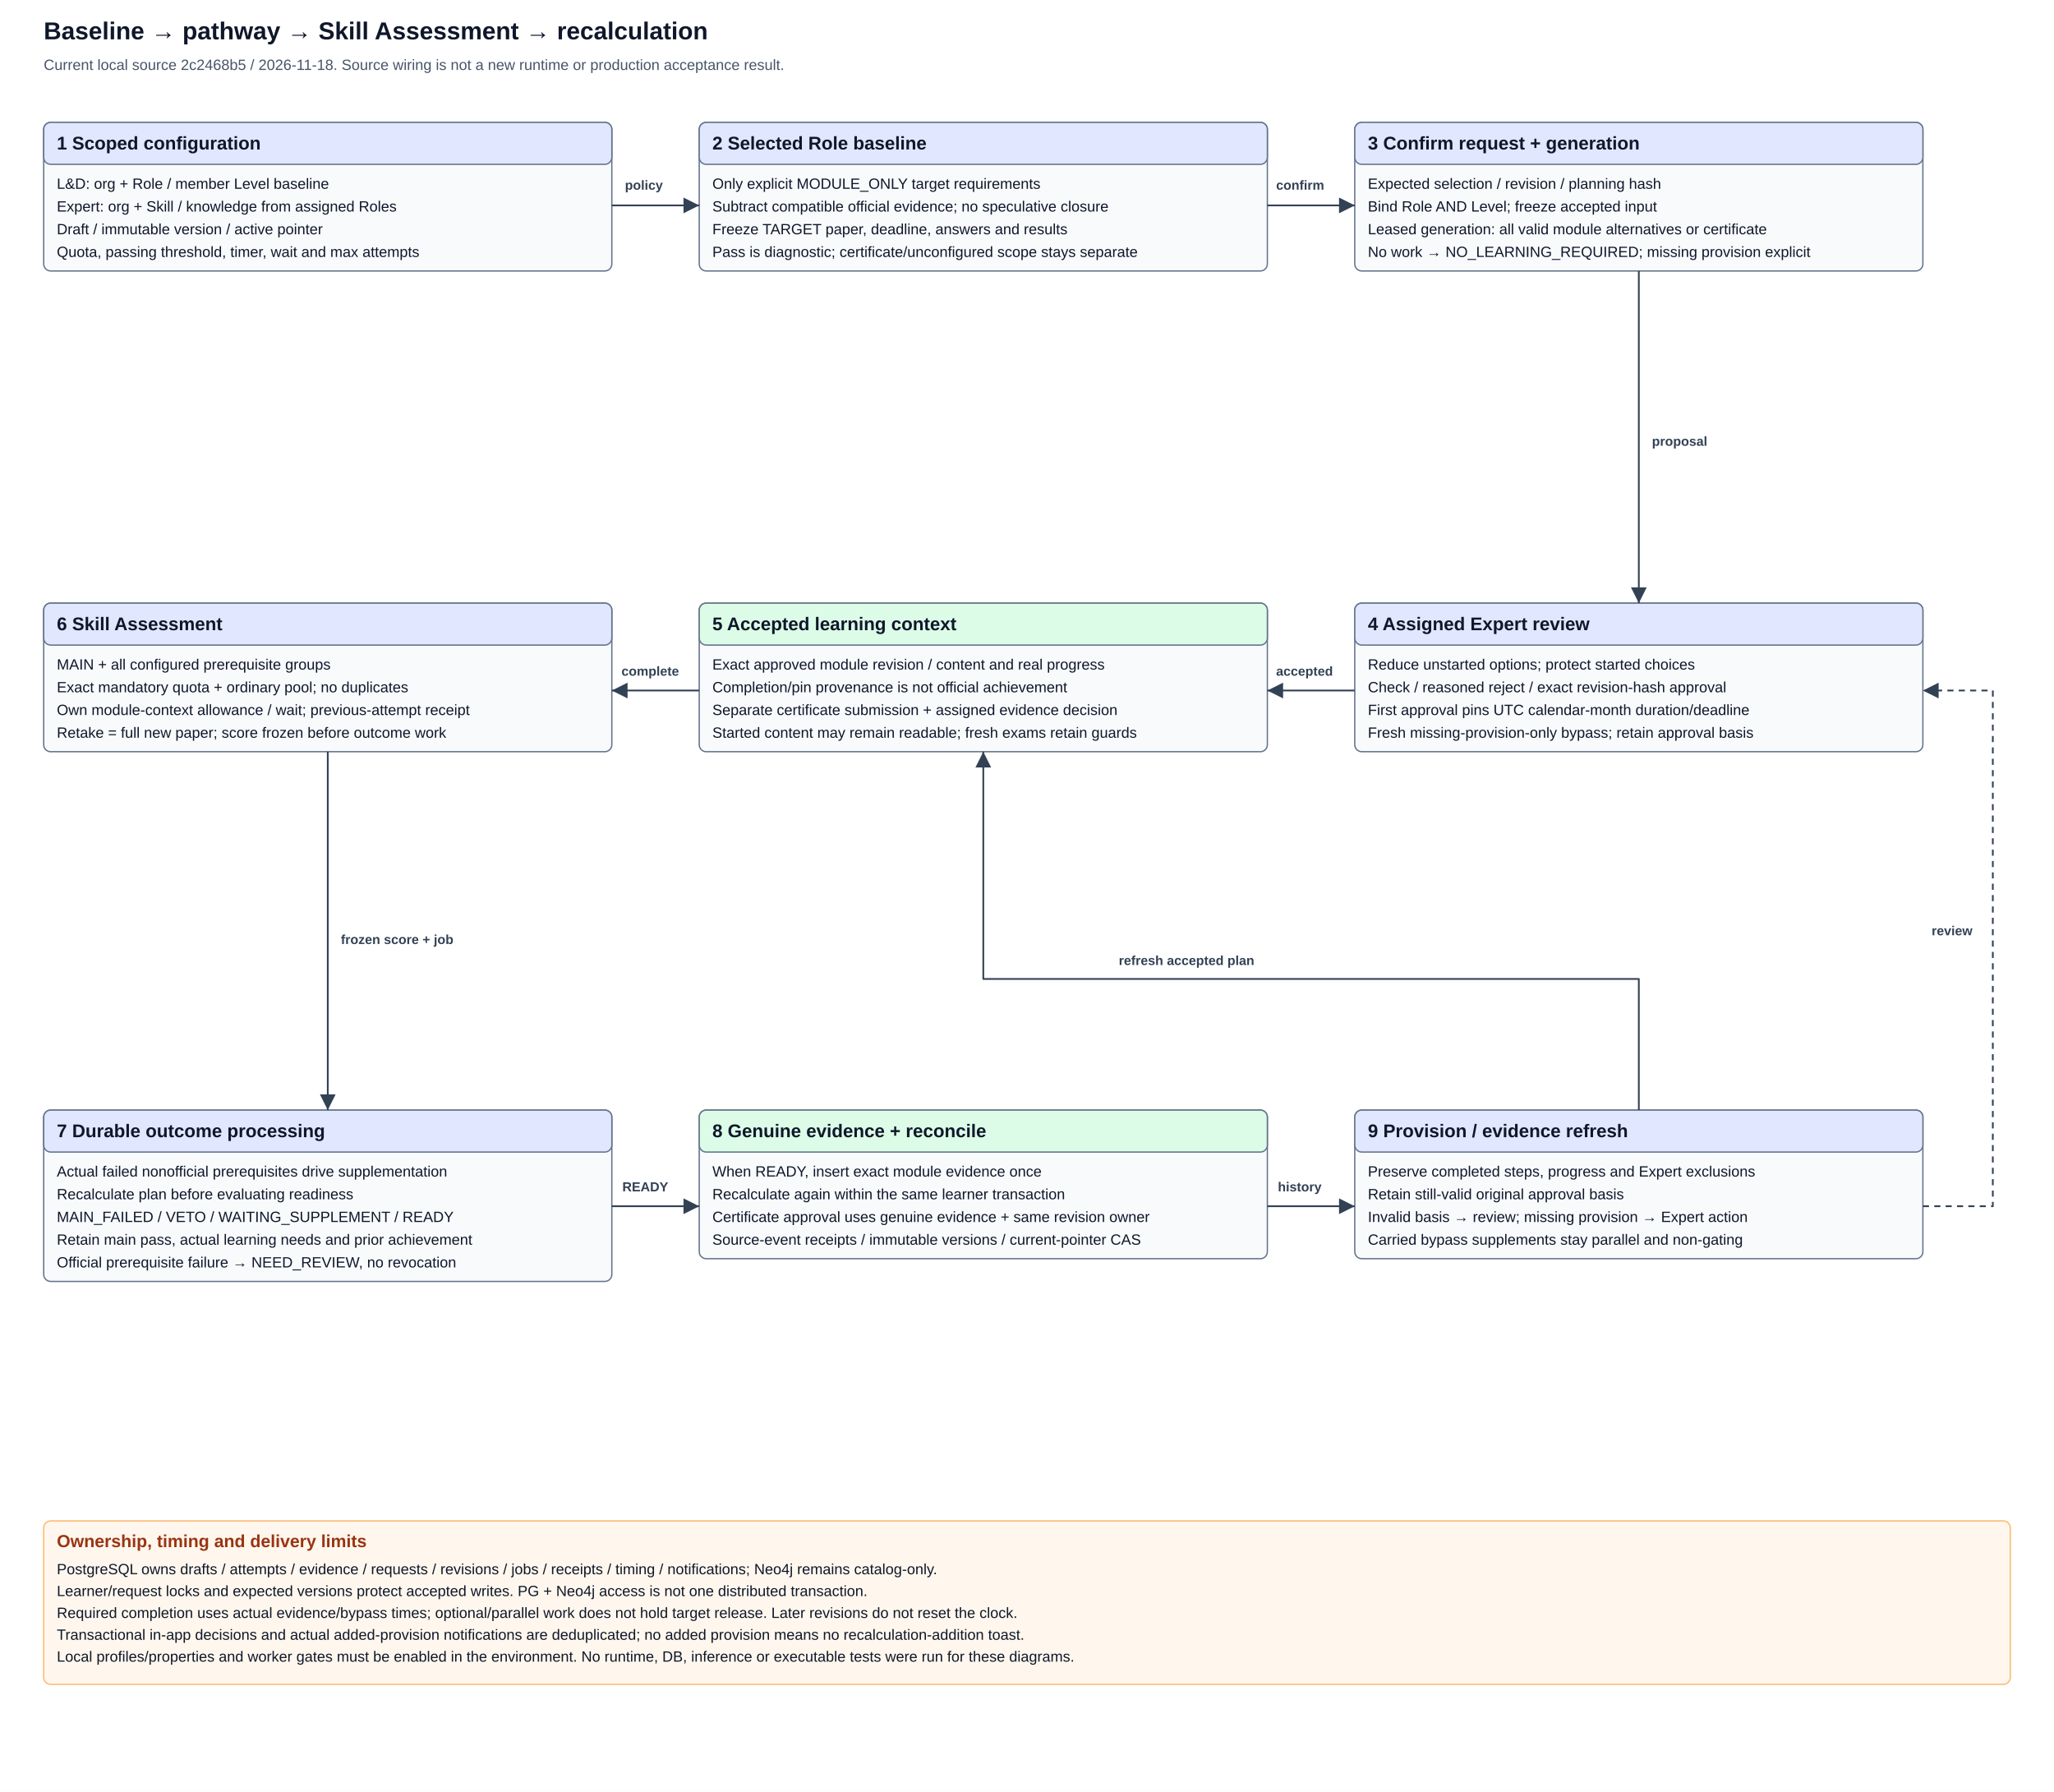
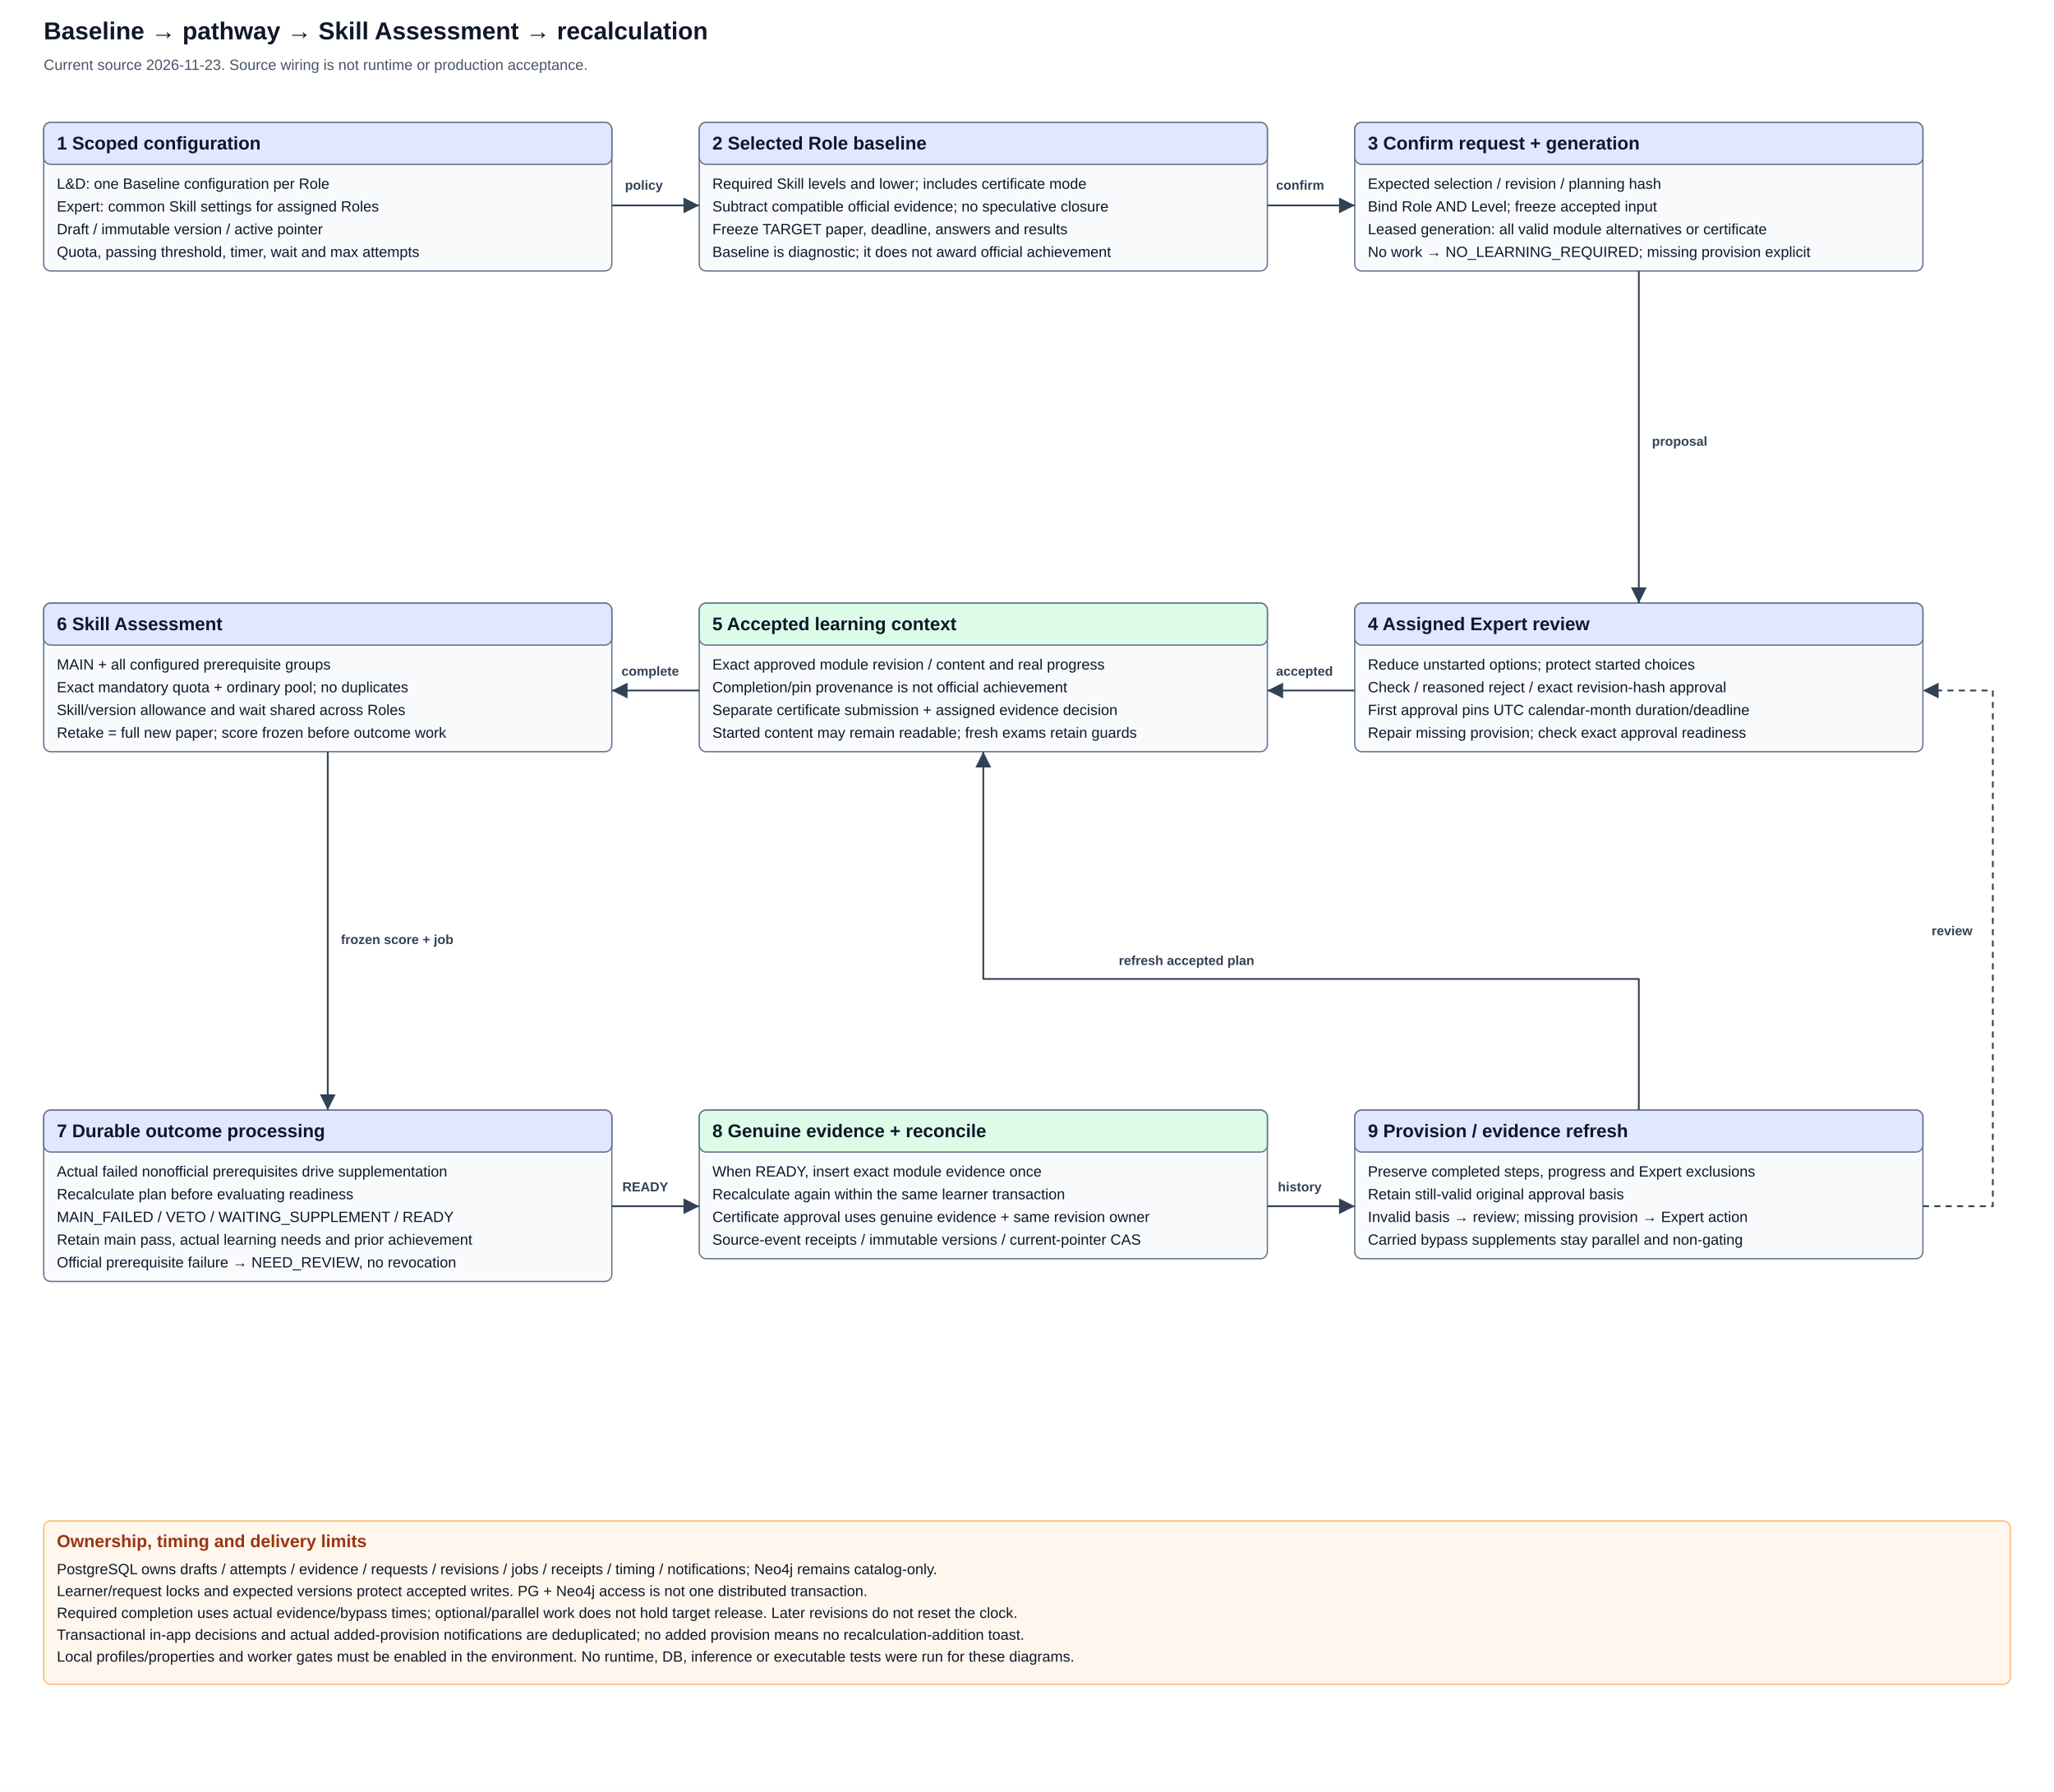
<svg xmlns="http://www.w3.org/2000/svg" width="2350" height="2050" viewBox="0 0 2350 2050" font-family="Segoe UI,Arial,sans-serif">
  <defs>
    <marker id="arr" markerWidth="10" markerHeight="9" refX="9" refY="4.5" orient="auto">
      <path d="M0,0 L9,4.5 L0,9" fill="#334155" />
    </marker>
  </defs>
  <rect width="100%" height="100%" fill="#fff" />
  <text x="50" y="45" font-size="28" font-weight="650" fill="#0f172a">Baseline → pathway → Skill Assessment → recalculation</text>
-   <text x="50" y="80" font-size="17" font-weight="400" fill="#475569">Current local source 2c2468b5 / 2026-11-18. Source wiring is not a new runtime or production acceptance result.</text>
+   <text x="50" y="80" font-size="17" font-weight="400" fill="#475569">Current source 2026-11-23. Source wiring is not runtime or production acceptance.</text>
  <rect x="50" y="140" width="650" height="170" rx="8" fill="#f8fafc" stroke="#64748b" stroke-width="1.5" />
  <rect x="50" y="140" width="650" height="48" rx="8" fill="#e0e7ff" stroke="#64748b" stroke-width="1.5" />
  <text x="65" y="171" font-size="21" font-weight="650" fill="#0f172a">1  Scoped configuration</text>
-   <text x="65" y="216" font-size="17" font-weight="400" fill="#0f172a">L&amp;D: org + Role / member Level baseline</text>
-   <text x="65" y="242" font-size="17" font-weight="400" fill="#0f172a">Expert: org + Skill / knowledge from assigned Roles</text>
+   <text x="65" y="216" font-size="17" font-weight="400" fill="#0f172a">L&amp;D: one Baseline configuration per Role</text>
+   <text x="65" y="242" font-size="17" font-weight="400" fill="#0f172a">Expert: common Skill settings for assigned Roles</text>
  <text x="65" y="268" font-size="17" font-weight="400" fill="#0f172a">Draft / immutable version / active pointer</text>
  <text x="65" y="294" font-size="17" font-weight="400" fill="#0f172a">Quota, passing threshold, timer, wait and max attempts</text>
  <rect x="800" y="140" width="650" height="170" rx="8" fill="#f8fafc" stroke="#64748b" stroke-width="1.5" />
  <rect x="800" y="140" width="650" height="48" rx="8" fill="#e0e7ff" stroke="#64748b" stroke-width="1.5" />
  <text x="815" y="171" font-size="21" font-weight="650" fill="#0f172a">2  Selected Role baseline</text>
-   <text x="815" y="216" font-size="17" font-weight="400" fill="#0f172a">Only explicit MODULE_ONLY target requirements</text>
+   <text x="815" y="216" font-size="17" font-weight="400" fill="#0f172a">Required Skill levels and lower; includes certificate mode</text>
  <text x="815" y="242" font-size="17" font-weight="400" fill="#0f172a">Subtract compatible official evidence; no speculative closure</text>
  <text x="815" y="268" font-size="17" font-weight="400" fill="#0f172a">Freeze TARGET paper, deadline, answers and results</text>
-   <text x="815" y="294" font-size="17" font-weight="400" fill="#0f172a">Pass is diagnostic; certificate/unconfigured scope stays separate</text>
+   <text x="815" y="294" font-size="17" font-weight="400" fill="#0f172a">Baseline is diagnostic; it does not award official achievement</text>
  <rect x="1550" y="140" width="650" height="170" rx="8" fill="#f8fafc" stroke="#64748b" stroke-width="1.5" />
  <rect x="1550" y="140" width="650" height="48" rx="8" fill="#e0e7ff" stroke="#64748b" stroke-width="1.5" />
  <text x="1565" y="171" font-size="21" font-weight="650" fill="#0f172a">3  Confirm request + generation</text>
  <text x="1565" y="216" font-size="17" font-weight="400" fill="#0f172a">Expected selection / revision / planning hash</text>
  <text x="1565" y="242" font-size="17" font-weight="400" fill="#0f172a">Bind Role AND Level; freeze accepted input</text>
  <text x="1565" y="268" font-size="17" font-weight="400" fill="#0f172a">Leased generation: all valid module alternatives or certificate</text>
  <text x="1565" y="294" font-size="17" font-weight="400" fill="#0f172a">No work → NO_LEARNING_REQUIRED; missing provision explicit</text>
  <rect x="1550" y="690" width="650" height="170" rx="8" fill="#f8fafc" stroke="#64748b" stroke-width="1.5" />
  <rect x="1550" y="690" width="650" height="48" rx="8" fill="#e0e7ff" stroke="#64748b" stroke-width="1.5" />
  <text x="1565" y="721" font-size="21" font-weight="650" fill="#0f172a">4  Assigned Expert review</text>
  <text x="1565" y="766" font-size="17" font-weight="400" fill="#0f172a">Reduce unstarted options; protect started choices</text>
  <text x="1565" y="792" font-size="17" font-weight="400" fill="#0f172a">Check / reasoned reject / exact revision-hash approval</text>
  <text x="1565" y="818" font-size="17" font-weight="400" fill="#0f172a">First approval pins UTC calendar-month duration/deadline</text>
-   <text x="1565" y="844" font-size="17" font-weight="400" fill="#0f172a">Fresh missing-provision-only bypass; retain approval basis</text>
+   <text x="1565" y="844" font-size="17" font-weight="400" fill="#0f172a">Repair missing provision; check exact approval readiness</text>
  <rect x="800" y="690" width="650" height="170" rx="8" fill="#f8fafc" stroke="#64748b" stroke-width="1.5" />
  <rect x="800" y="690" width="650" height="48" rx="8" fill="#dcfce7" stroke="#64748b" stroke-width="1.5" />
  <text x="815" y="721" font-size="21" font-weight="650" fill="#0f172a">5  Accepted learning context</text>
  <text x="815" y="766" font-size="17" font-weight="400" fill="#0f172a">Exact approved module revision / content and real progress</text>
  <text x="815" y="792" font-size="17" font-weight="400" fill="#0f172a">Completion/pin provenance is not official achievement</text>
  <text x="815" y="818" font-size="17" font-weight="400" fill="#0f172a">Separate certificate submission + assigned evidence decision</text>
  <text x="815" y="844" font-size="17" font-weight="400" fill="#0f172a">Started content may remain readable; fresh exams retain guards</text>
  <rect x="50" y="690" width="650" height="170" rx="8" fill="#f8fafc" stroke="#64748b" stroke-width="1.5" />
  <rect x="50" y="690" width="650" height="48" rx="8" fill="#e0e7ff" stroke="#64748b" stroke-width="1.5" />
  <text x="65" y="721" font-size="21" font-weight="650" fill="#0f172a">6  Skill Assessment</text>
  <text x="65" y="766" font-size="17" font-weight="400" fill="#0f172a">MAIN + all configured prerequisite groups</text>
  <text x="65" y="792" font-size="17" font-weight="400" fill="#0f172a">Exact mandatory quota + ordinary pool; no duplicates</text>
-   <text x="65" y="818" font-size="17" font-weight="400" fill="#0f172a">Own module-context allowance / wait; previous-attempt receipt</text>
+   <text x="65" y="818" font-size="17" font-weight="400" fill="#0f172a">Skill/version allowance and wait shared across Roles</text>
  <text x="65" y="844" font-size="17" font-weight="400" fill="#0f172a">Retake = full new paper; score frozen before outcome work</text>
  <rect x="50" y="1270" width="650" height="196" rx="8" fill="#f8fafc" stroke="#64748b" stroke-width="1.5" />
  <rect x="50" y="1270" width="650" height="48" rx="8" fill="#e0e7ff" stroke="#64748b" stroke-width="1.5" />
  <text x="65" y="1301" font-size="21" font-weight="650" fill="#0f172a">7  Durable outcome processing</text>
  <text x="65" y="1346" font-size="17" font-weight="400" fill="#0f172a">Actual failed nonofficial prerequisites drive supplementation</text>
  <text x="65" y="1372" font-size="17" font-weight="400" fill="#0f172a">Recalculate plan before evaluating readiness</text>
  <text x="65" y="1398" font-size="17" font-weight="400" fill="#0f172a">MAIN_FAILED / VETO / WAITING_SUPPLEMENT / READY</text>
  <text x="65" y="1424" font-size="17" font-weight="400" fill="#0f172a">Retain main pass, actual learning needs and prior achievement</text>
  <text x="65" y="1450" font-size="17" font-weight="400" fill="#0f172a">Official prerequisite failure → NEED_REVIEW, no revocation</text>
  <rect x="800" y="1270" width="650" height="170" rx="8" fill="#f8fafc" stroke="#64748b" stroke-width="1.5" />
  <rect x="800" y="1270" width="650" height="48" rx="8" fill="#dcfce7" stroke="#64748b" stroke-width="1.5" />
  <text x="815" y="1301" font-size="21" font-weight="650" fill="#0f172a">8  Genuine evidence + reconcile</text>
  <text x="815" y="1346" font-size="17" font-weight="400" fill="#0f172a">When READY, insert exact module evidence once</text>
  <text x="815" y="1372" font-size="17" font-weight="400" fill="#0f172a">Recalculate again within the same learner transaction</text>
  <text x="815" y="1398" font-size="17" font-weight="400" fill="#0f172a">Certificate approval uses genuine evidence + same revision owner</text>
  <text x="815" y="1424" font-size="17" font-weight="400" fill="#0f172a">Source-event receipts / immutable versions / current-pointer CAS</text>
  <rect x="1550" y="1270" width="650" height="170" rx="8" fill="#f8fafc" stroke="#64748b" stroke-width="1.5" />
  <rect x="1550" y="1270" width="650" height="48" rx="8" fill="#e0e7ff" stroke="#64748b" stroke-width="1.5" />
  <text x="1565" y="1301" font-size="21" font-weight="650" fill="#0f172a">9  Provision / evidence refresh</text>
  <text x="1565" y="1346" font-size="17" font-weight="400" fill="#0f172a">Preserve completed steps, progress and Expert exclusions</text>
  <text x="1565" y="1372" font-size="17" font-weight="400" fill="#0f172a">Retain still-valid original approval basis</text>
  <text x="1565" y="1398" font-size="17" font-weight="400" fill="#0f172a">Invalid basis → review; missing provision → Expert action</text>
  <text x="1565" y="1424" font-size="17" font-weight="400" fill="#0f172a">Carried bypass supplements stay parallel and non-gating</text>
  <polyline points="700,235 800,235" fill="none" stroke="#334155" stroke-width="2" stroke-linejoin="round" marker-end="url(#arr)" />
  <text x="715" y="217" font-size="15" font-weight="600" fill="#334155">policy</text>
  <polyline points="1450,235 1550,235" fill="none" stroke="#334155" stroke-width="2" stroke-linejoin="round" marker-end="url(#arr)" />
  <text x="1460" y="217" font-size="15" font-weight="600" fill="#334155">confirm</text>
  <polyline points="1875,310 1875,690" fill="none" stroke="#334155" stroke-width="2" stroke-linejoin="round" marker-end="url(#arr)" />
  <text x="1890" y="510" font-size="15" font-weight="600" fill="#334155">proposal</text>
  <polyline points="1550,790 1450,790" fill="none" stroke="#334155" stroke-width="2" stroke-linejoin="round" marker-end="url(#arr)" />
  <text x="1460" y="773" font-size="15" font-weight="600" fill="#334155">accepted</text>
  <polyline points="800,790 700,790" fill="none" stroke="#334155" stroke-width="2" stroke-linejoin="round" marker-end="url(#arr)" />
  <text x="711" y="773" font-size="15" font-weight="600" fill="#334155">complete</text>
  <polyline points="375,860 375,1270" fill="none" stroke="#334155" stroke-width="2" stroke-linejoin="round" marker-end="url(#arr)" />
  <text x="390" y="1080" font-size="15" font-weight="600" fill="#334155">frozen score + job</text>
  <polyline points="700,1380 800,1380" fill="none" stroke="#334155" stroke-width="2" stroke-linejoin="round" marker-end="url(#arr)" />
  <text x="712" y="1363" font-size="15" font-weight="600" fill="#334155">READY</text>
  <polyline points="1450,1380 1550,1380" fill="none" stroke="#334155" stroke-width="2" stroke-linejoin="round" marker-end="url(#arr)" />
  <text x="1462" y="1363" font-size="15" font-weight="600" fill="#334155">history</text>
  <polyline points="1875,1270 1875,1120 1125,1120 1125,860" fill="none" stroke="#334155" stroke-width="2" stroke-linejoin="round" marker-end="url(#arr)" />
  <text x="1280" y="1104" font-size="15" font-weight="600" fill="#334155">refresh accepted plan</text>
  <polyline points="2200,1380 2280,1380 2280,790 2200,790" fill="none" stroke="#334155" stroke-width="2" stroke-linejoin="round" marker-end="url(#arr)" stroke-dasharray="7 6" />
  <text x="2210" y="1070" font-size="15" font-weight="600" fill="#334155">review</text>
  <rect x="50" y="1740" width="2250" height="187" rx="8" fill="#fff7ed" stroke="#fdba74" stroke-width="1.5" />
  <text x="65" y="1770" font-size="20" font-weight="650" fill="#9a3412">Ownership, timing and delivery limits</text>
  <text x="65" y="1801" font-size="17" font-weight="400" fill="#0f172a">PostgreSQL owns drafts / attempts / evidence / requests / revisions / jobs / receipts / timing / notifications; Neo4j remains catalog-only.</text>
  <text x="65" y="1826" font-size="17" font-weight="400" fill="#0f172a">Learner/request locks and expected versions protect accepted writes. PG + Neo4j access is not one distributed transaction.</text>
  <text x="65" y="1851" font-size="17" font-weight="400" fill="#0f172a">Required completion uses actual evidence/bypass times; optional/parallel work does not hold target release. Later revisions do not reset the clock.</text>
  <text x="65" y="1876" font-size="17" font-weight="400" fill="#0f172a">Transactional in-app decisions and actual added-provision notifications are deduplicated; no added provision means no recalculation-addition toast.</text>
  <text x="65" y="1901" font-size="17" font-weight="400" fill="#0f172a">Local profiles/properties and worker gates must be enabled in the environment. No runtime, DB, inference or executable tests were run for these diagrams.</text>
</svg>
